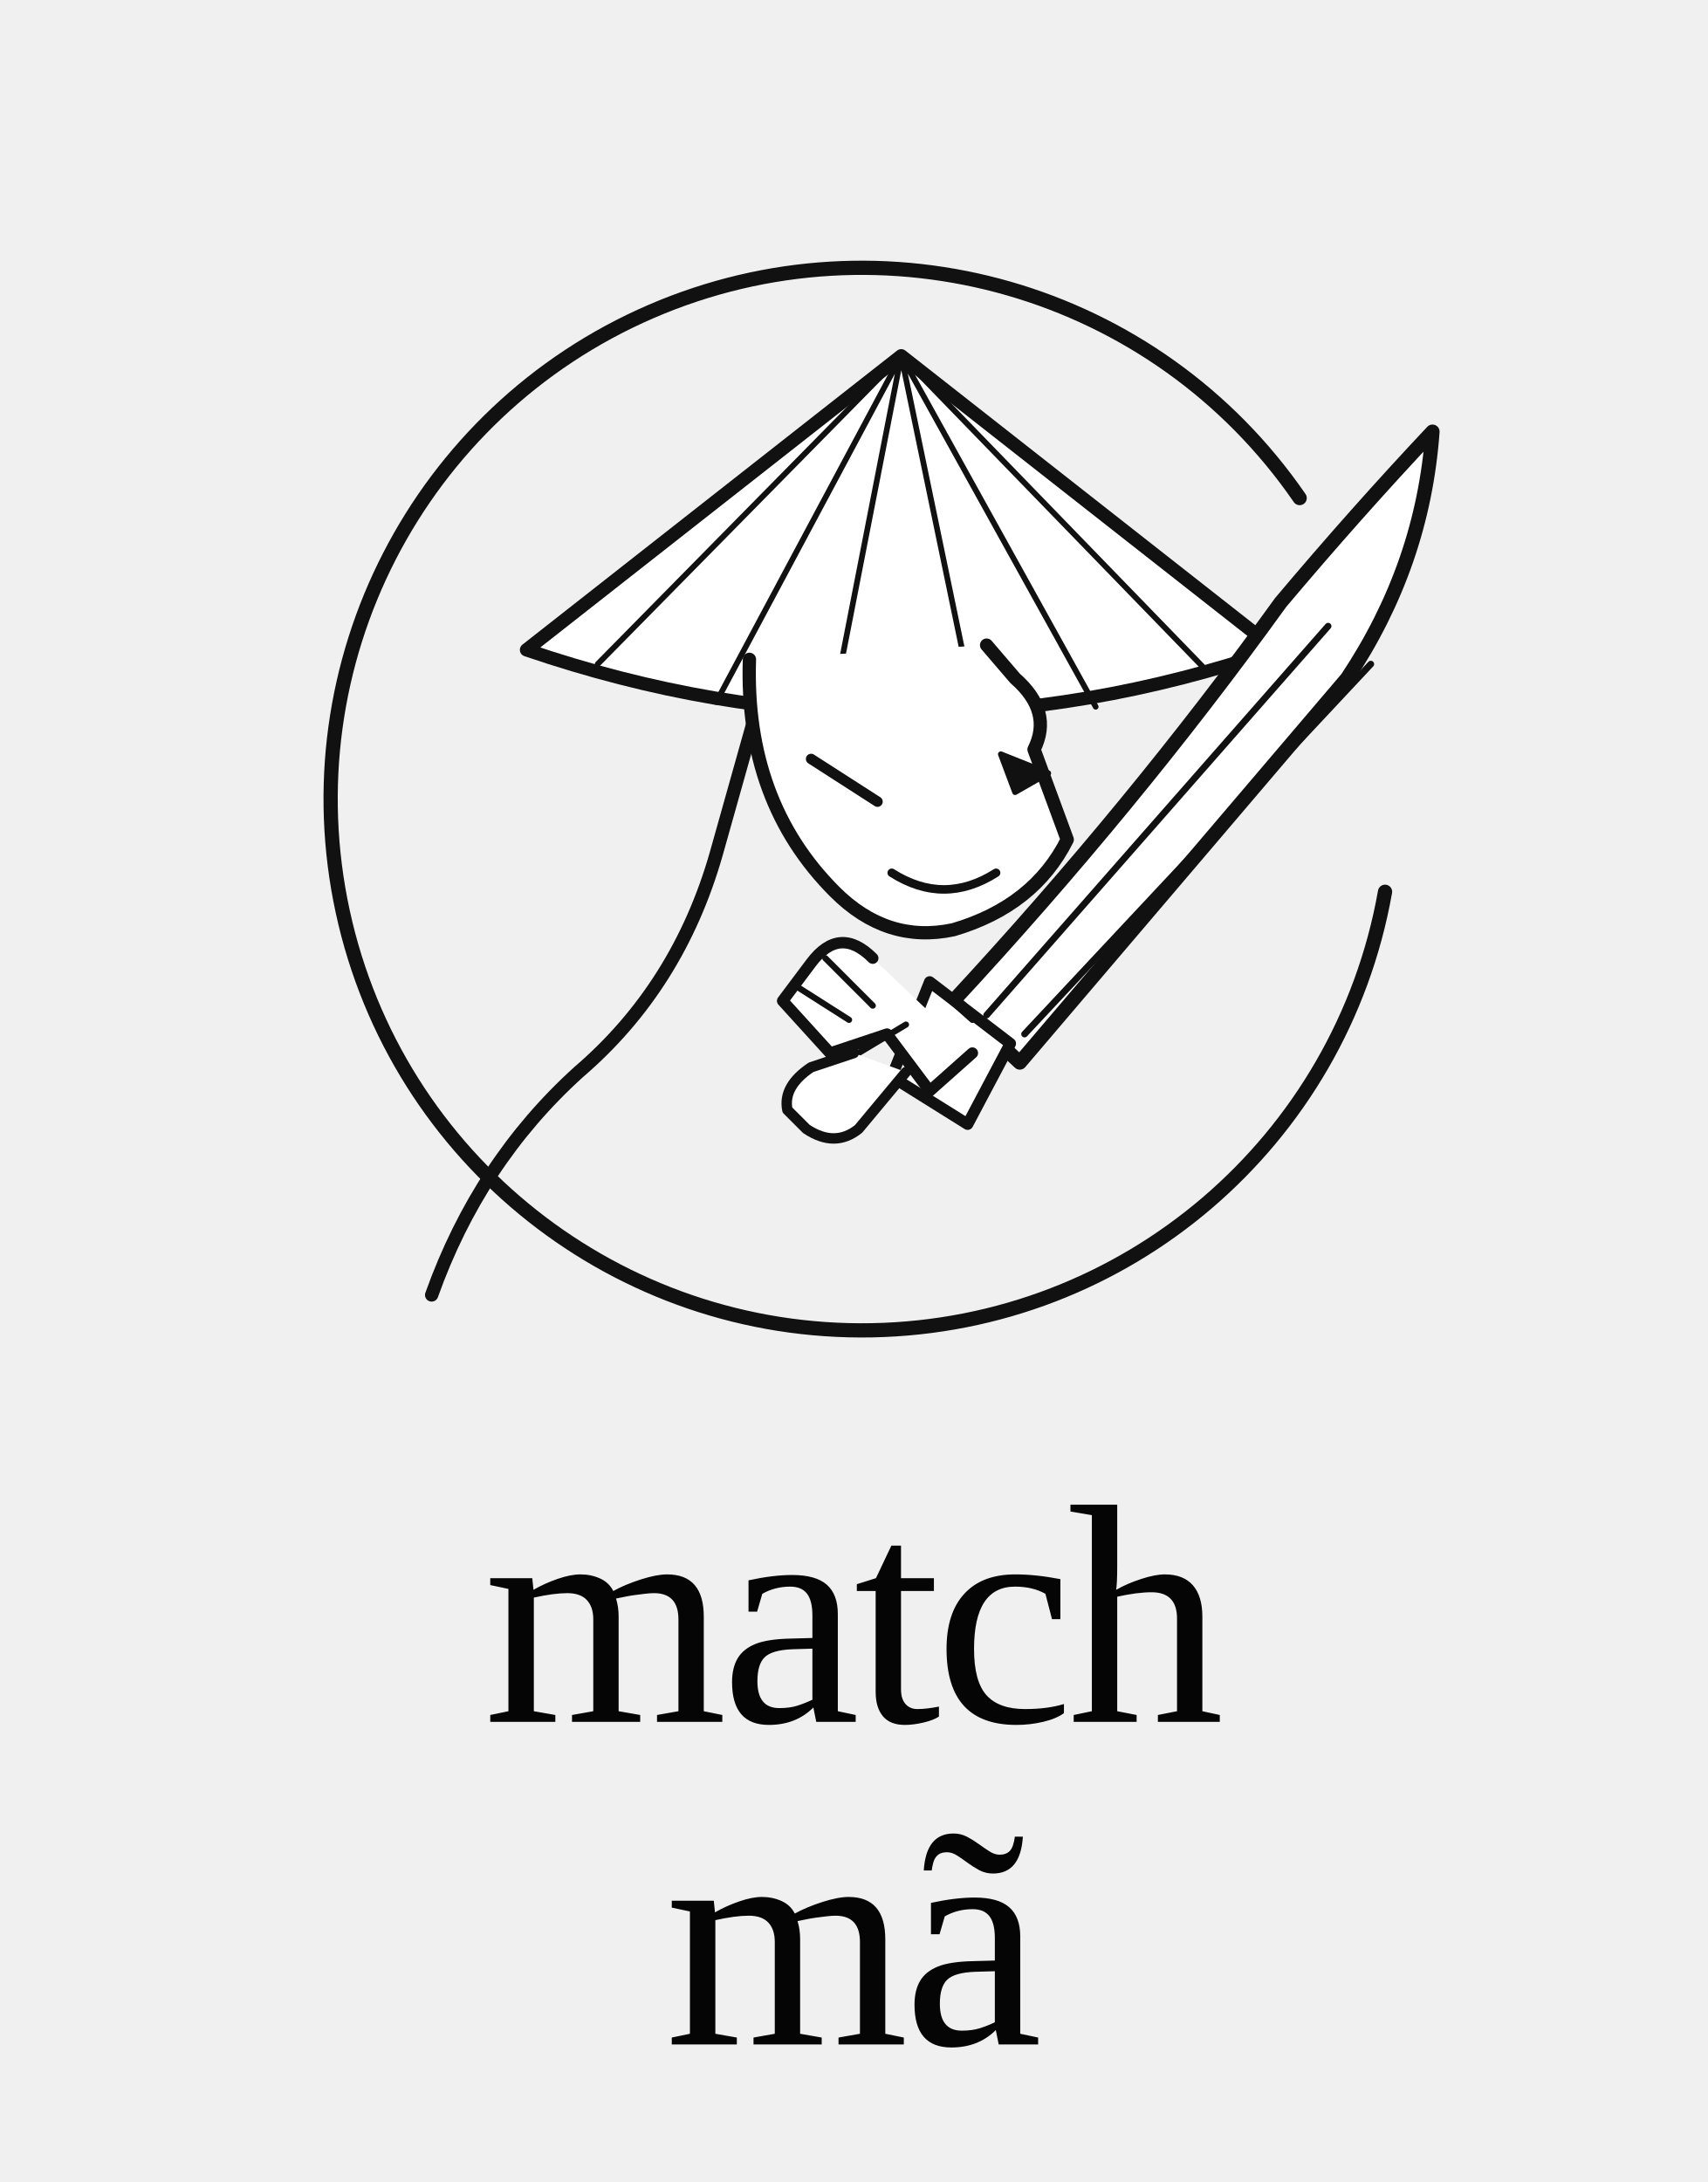
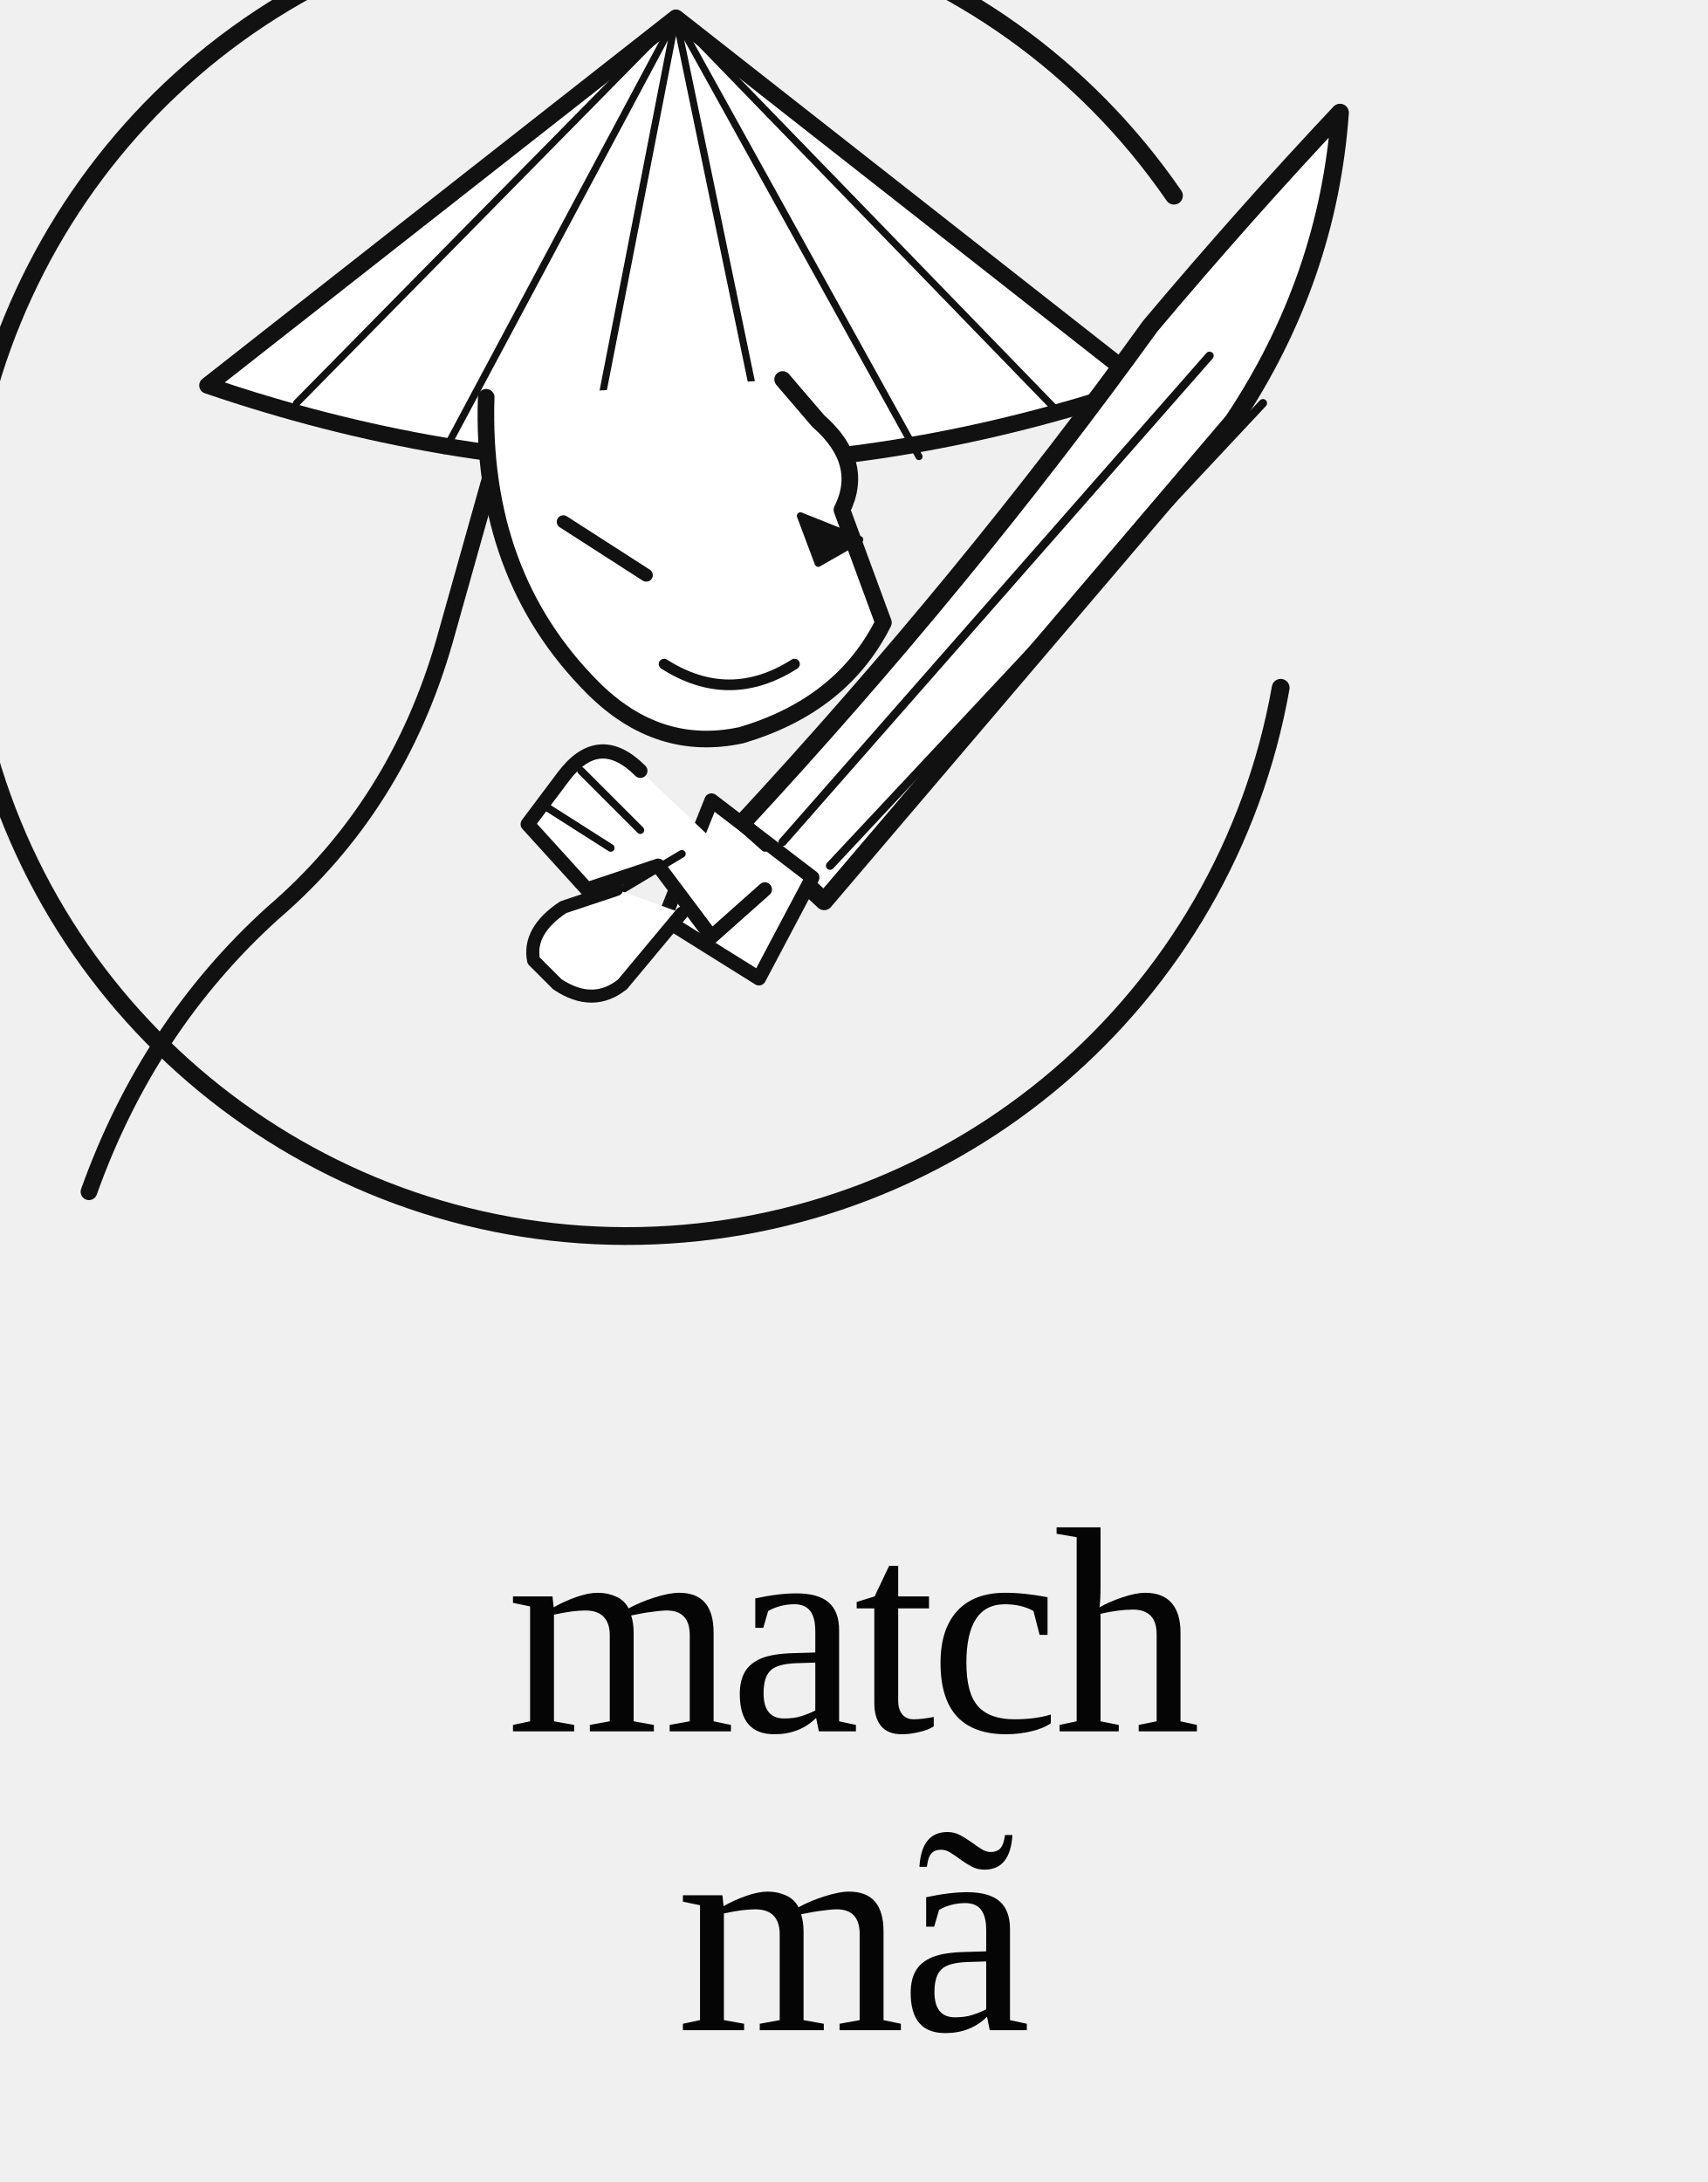
- <svg xmlns="http://www.w3.org/2000/svg" viewBox="0 0 360 460" role="img" aria-label="MatchMã">
+ <svg xmlns="http://www.w3.org/2000/svg" viewBox="0 0 360 460" preserveAspectRatio="xMidYMid meet" role="img" aria-label="MatchMã">
  <rect width="360" height="460" fill="none" />
-   <g stroke="#111" stroke-linecap="round" stroke-linejoin="round">
+   <g transform="translate(-47.5 -45) translate(190 180) scale(1.25) translate(-190 -180)" stroke="#111" stroke-linecap="round" stroke-linejoin="round">
    <path d="M274 105A112 112 0 1 0 292 188" fill="none" stroke-width="3" />
    <path d="M91 273Q101 245 122 226Q143 208 151 180L160 148" fill="none" stroke-width="2.8" />
    <path d="M111 137L190 75L269 137Q190 164 111 137Z" fill="#fff" stroke-width="2.8" />
    <path d="M190 75L126 140M190 75L151 148M190 75L174 157M190 75L207 157M190 75L231 149M190 75L254 141" fill="none" stroke-width="1.2" />
    <path d="M158 139Q157 169 176 188Q187 199 201 196Q218 191 225 177L218 158Q222 150 214 143L208 136" fill="#fff" stroke-width="2.8" />
    <path d="M171 160L185 169" fill="none" stroke-width="2.2" />
    <path d="M211 159L221 163L214 167Z" fill="#111" stroke-width="1.2" />
    <path d="M188 184Q199 191 210 184" fill="none" stroke-width="1.8" />
    <path d="M201 211Q239 170 270 127Q286 108 302 91Q300 119 284 143L215 224Z" fill="#fff" stroke-width="3" />
    <path d="M208 214L280 132M216 218L289 140" fill="none" stroke-width="1.4" />
    <path d="M196 207L213 220L204 237L188 227Z" fill="#fff" stroke-width="2.4" />
    <path d="M184 202Q177 195 171 203L165 211L175 222L187 218L196 230L205 222" fill="#fff" stroke-width="2.4" />
    <path d="M168 208L179 215M174 202L184 212M181 222L191 216M196 207L205 215" fill="none" stroke-width="1.3" />
    <path d="M191 226L181 238Q176 242 170 238L166 234Q165 229 171 225L180 222" fill="#fff" stroke-width="2.2" />
  </g>
  <g fill="#050505" font-family="Georgia, 'Times New Roman', serif" font-weight="400" text-anchor="middle">
-     <text x="180" y="363" font-size="66" letter-spacing="-1.3">match</text>
-     <text x="180" y="431" font-size="66" letter-spacing="-1.1">mã</text>
+     <text x="180" y="365" font-size="62" letter-spacing="-1.3">match</text>
+     <text x="180" y="428" font-size="62" letter-spacing="-1.1">mã</text>
  </g>
</svg>
